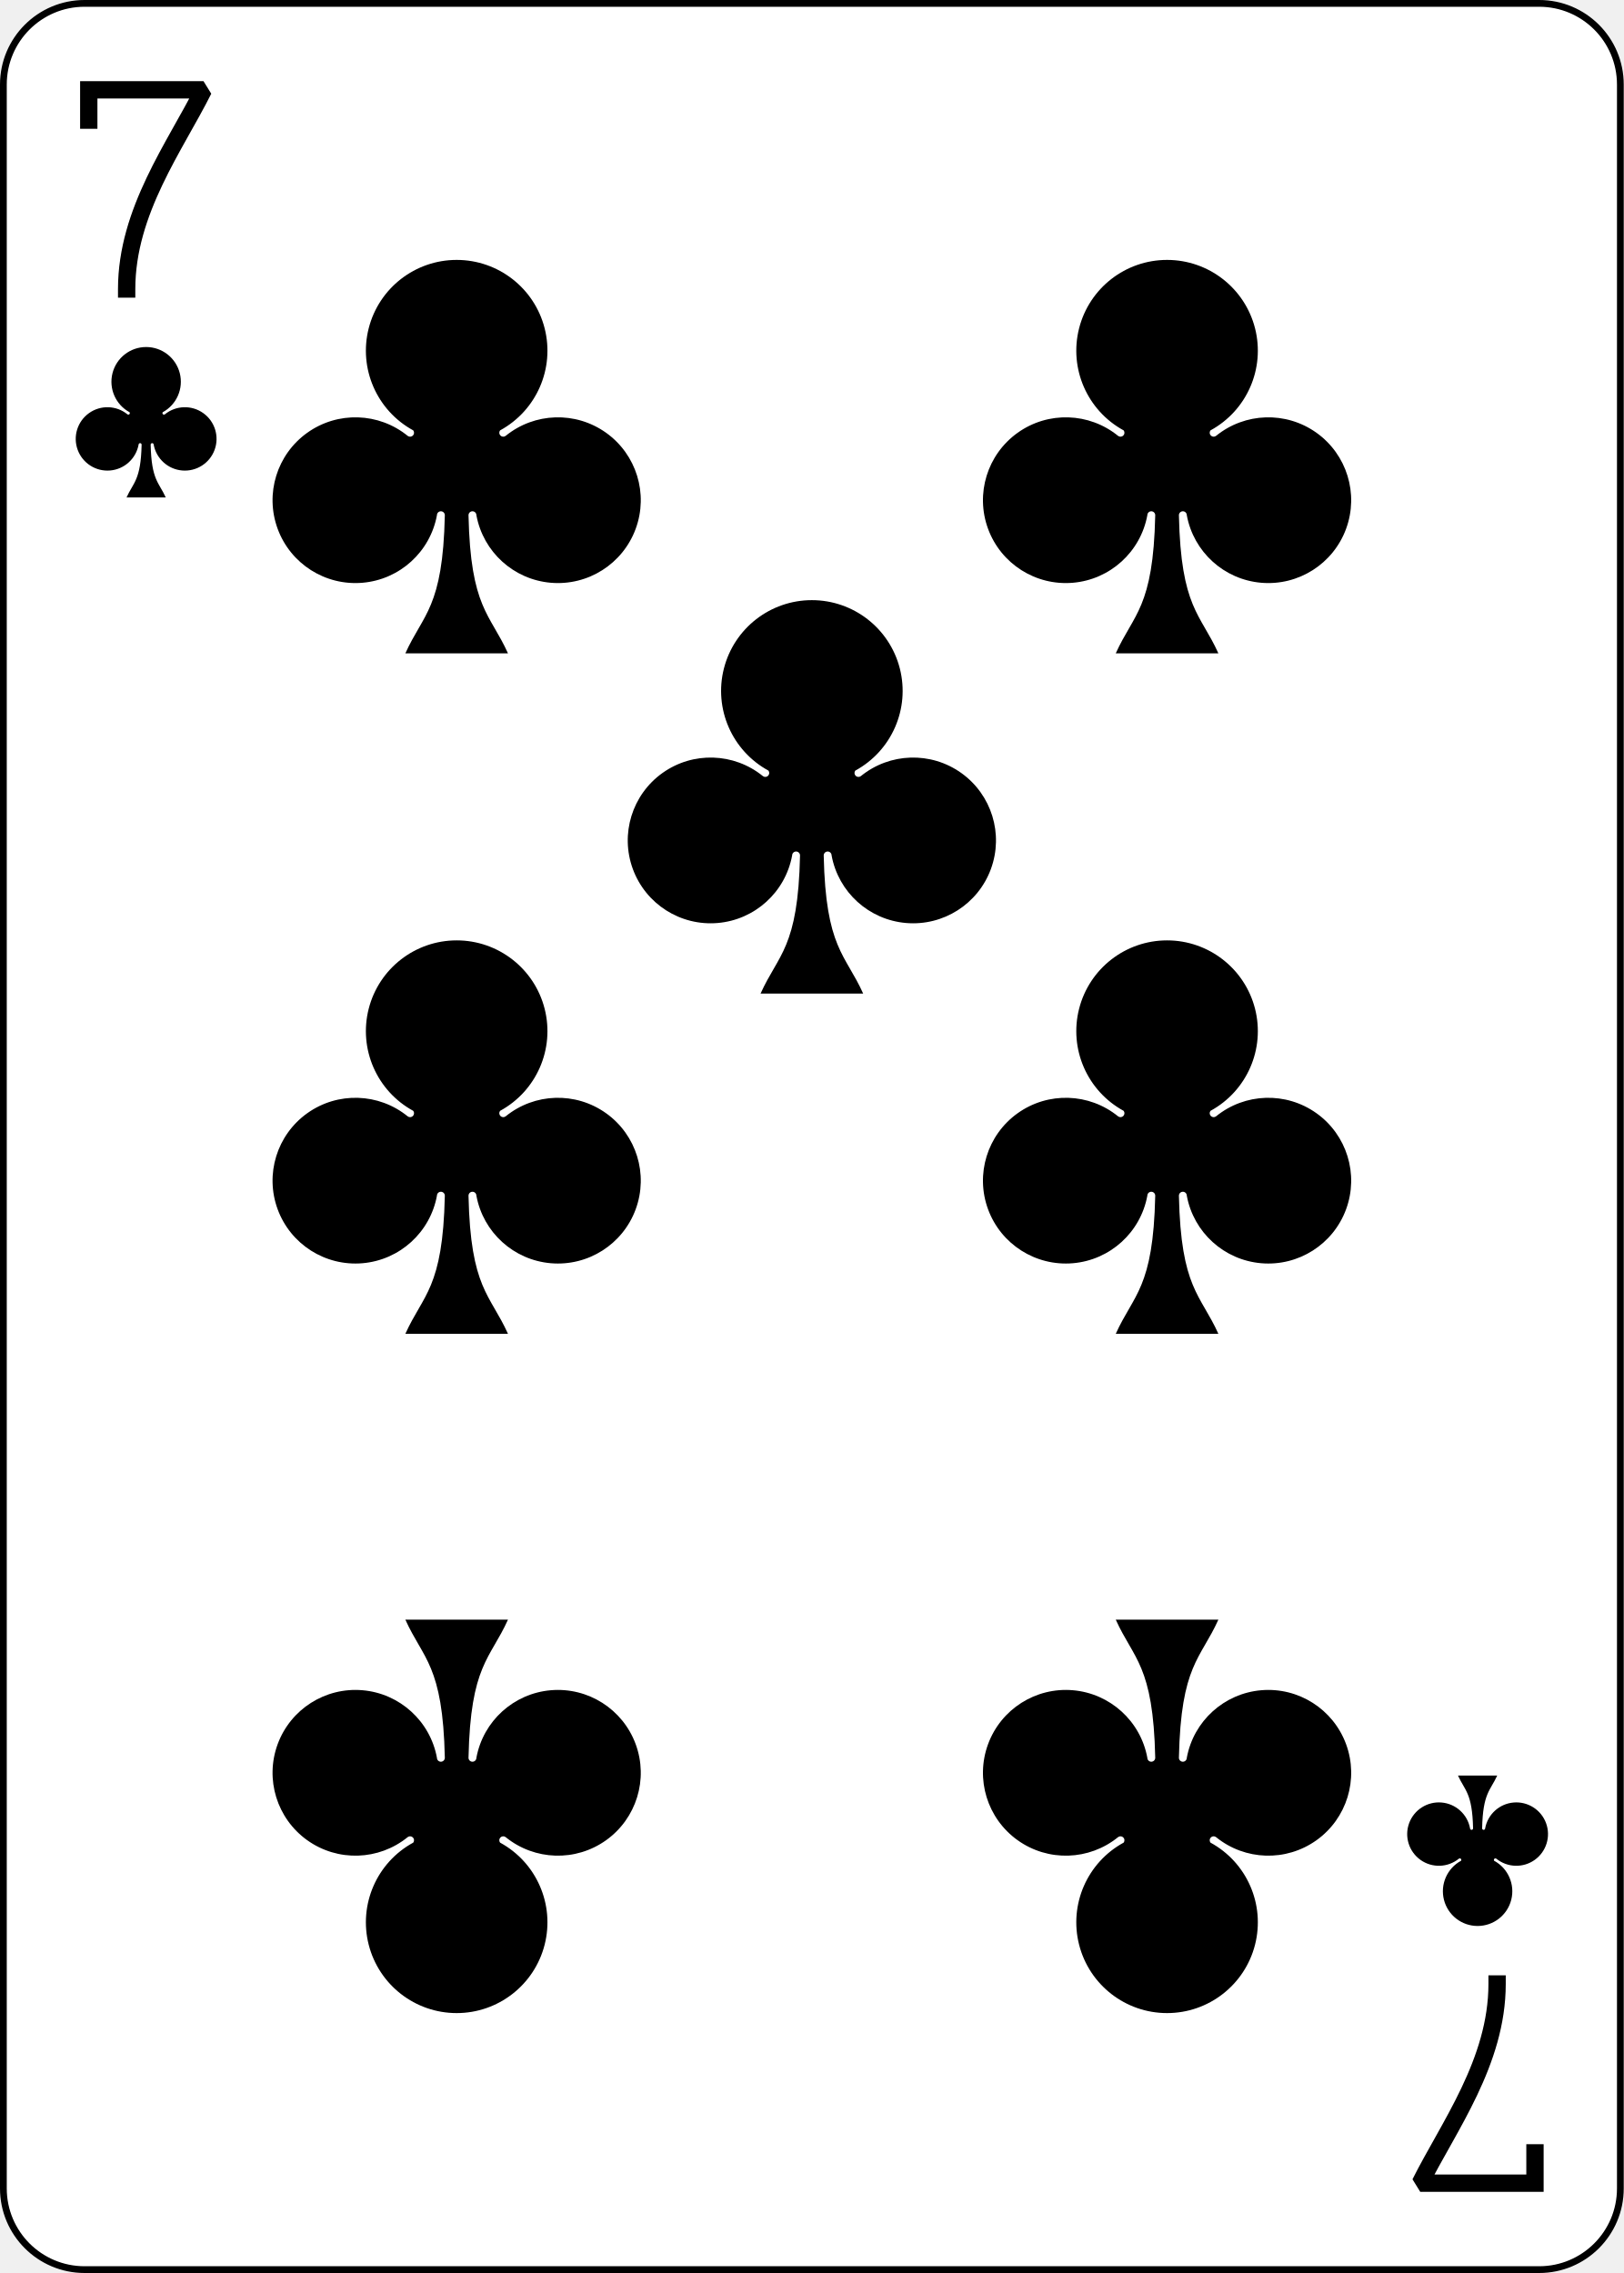
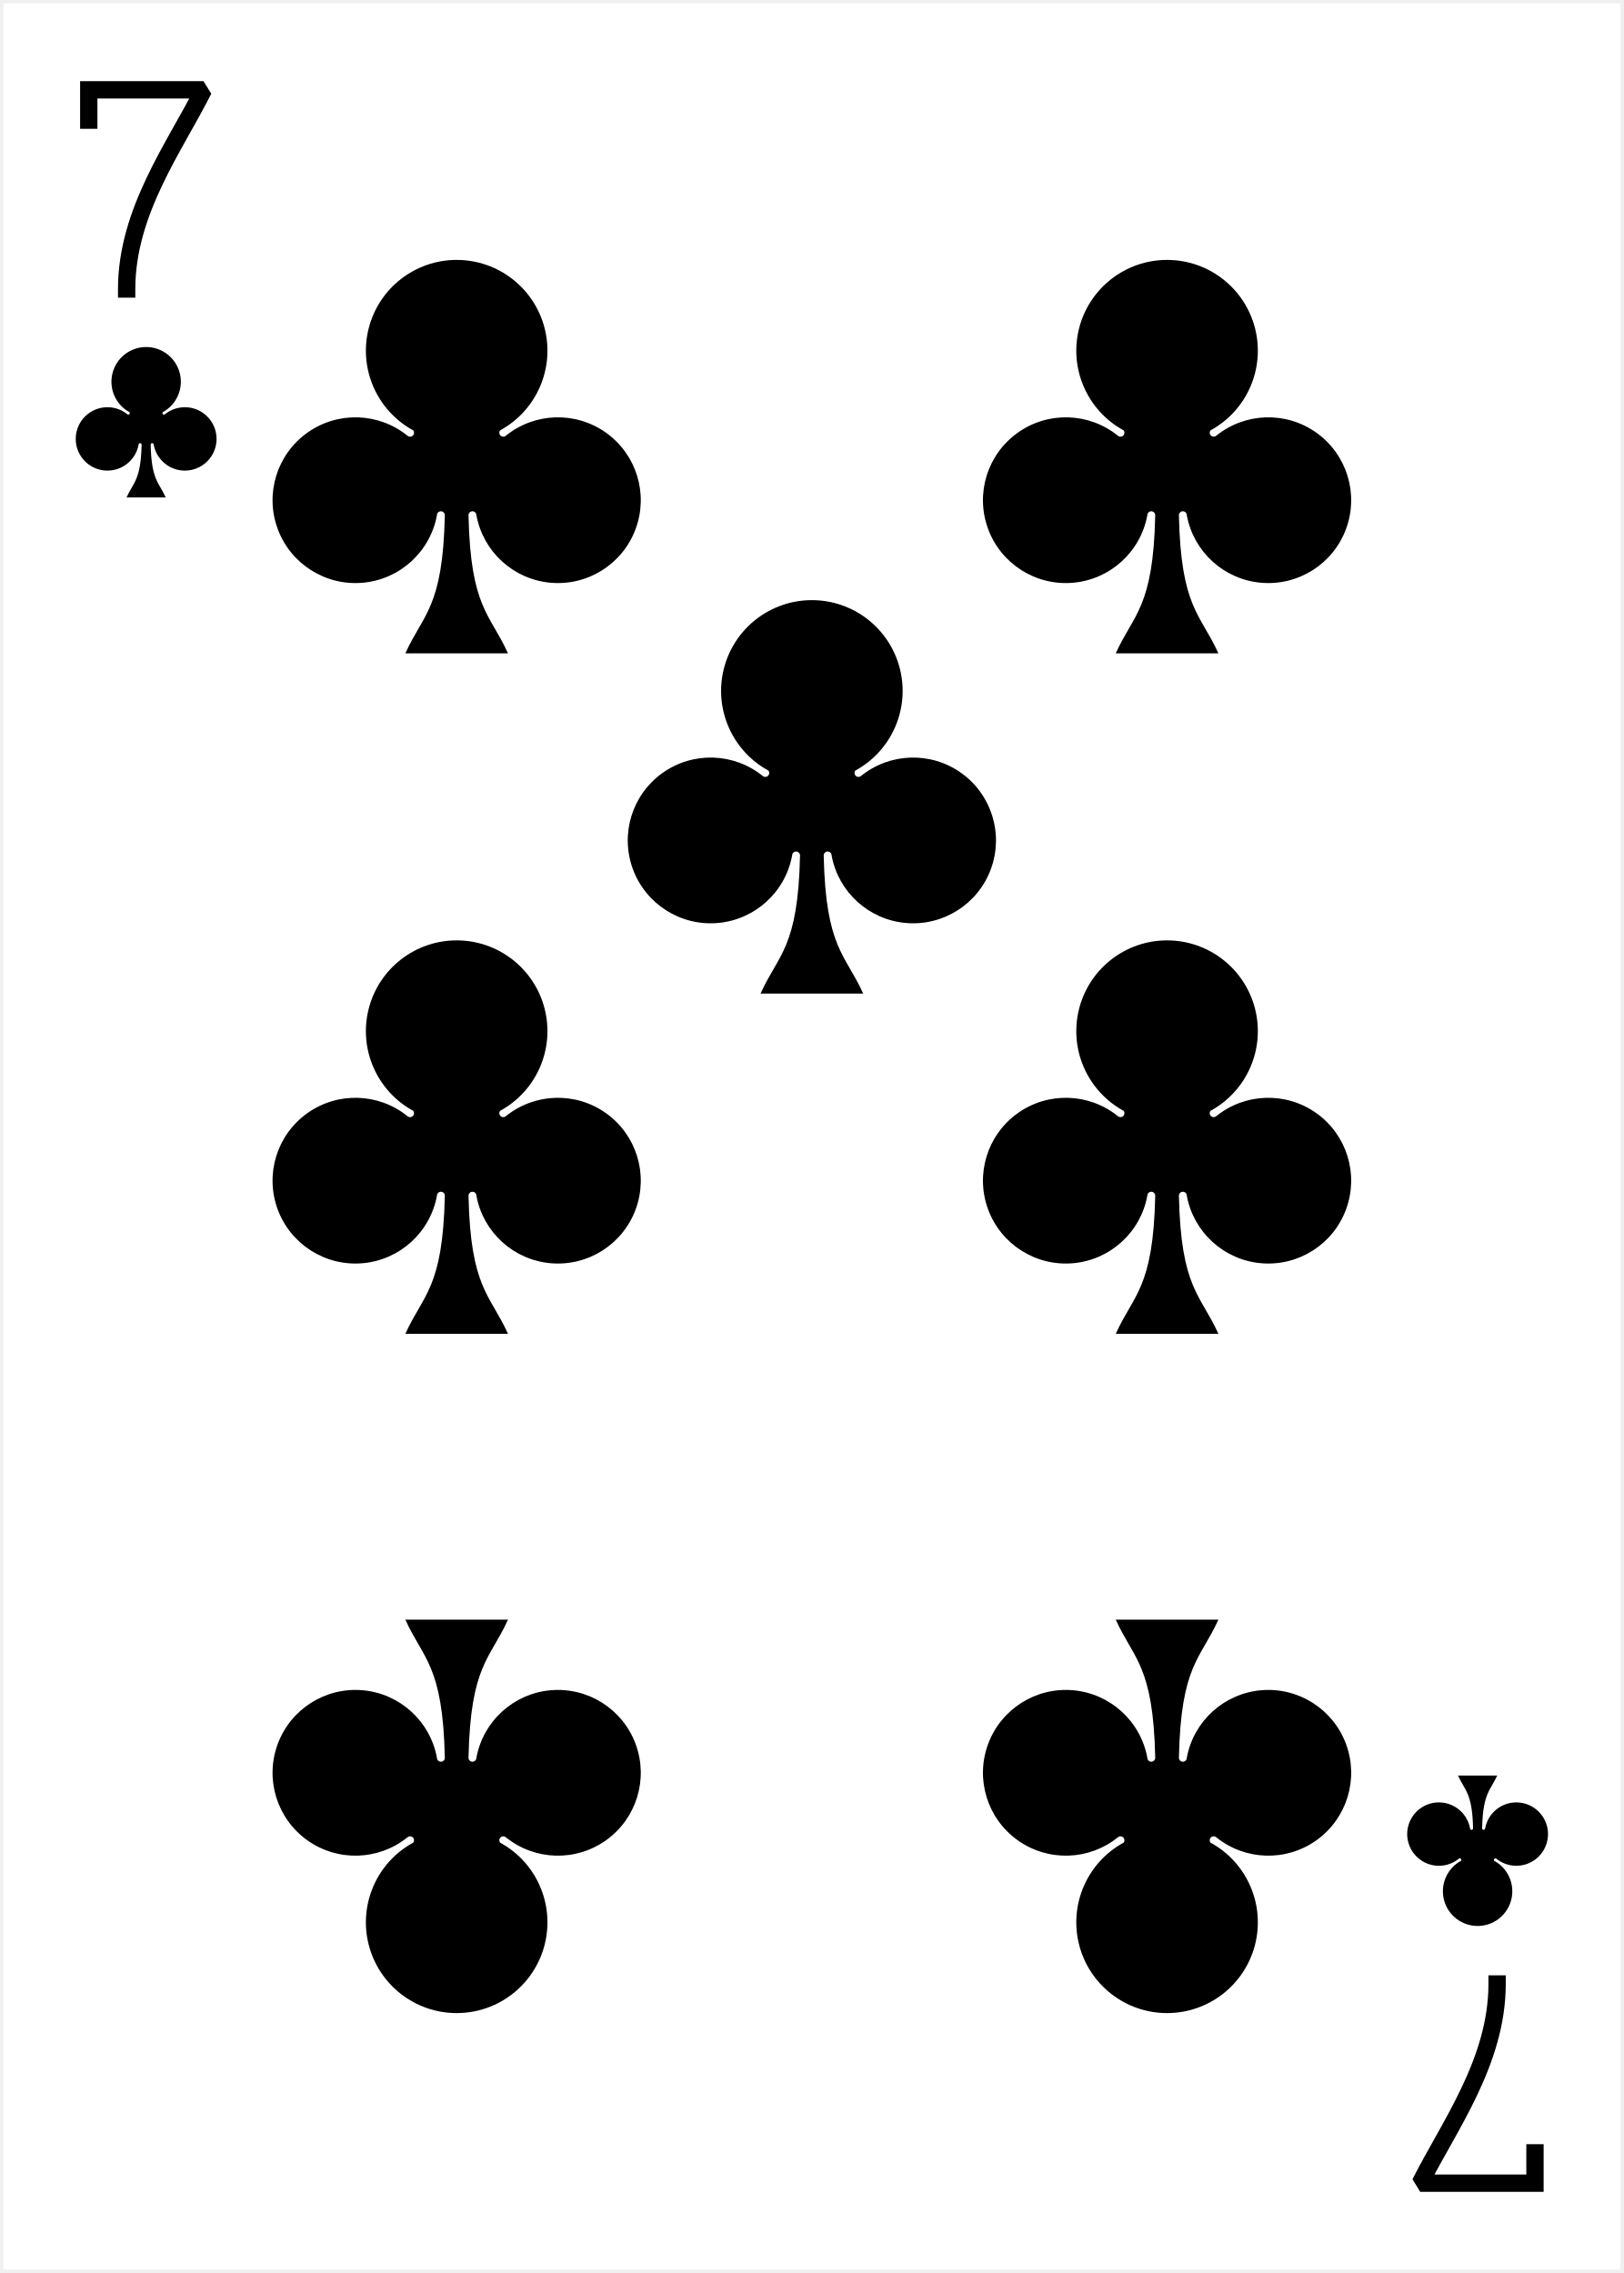
<svg xmlns="http://www.w3.org/2000/svg" xmlns:xlink="http://www.w3.org/1999/xlink" width="2.5in" height="3.5in" viewBox="-120 -168 240 336" preserveAspectRatio="none" class="card" face="7C">
  <symbol id="C7" viewBox="-500 -500 1000 1000" preserveAspectRatio="xMinYMid">
    <path d="M-265 -320L-265 -460L265 -460C135 -200 -90 100 -90 460" stroke="black" stroke-width="80" stroke-linecap="square" stroke-miterlimit="1.5" fill="none" />
  </symbol>
  <symbol id="C" viewBox="-600 -600 1200 1200" preserveAspectRatio="xMinYMid">
    <path d="M30 150C35 385 85 400 130 500L-130 500C-85 400 -35 385 -30 150A10 10 0 0 0 -50 150A210 210 0 1 1 -124 -51A10 10 0 0 0 -110 -65A230 230 0 1 1 110 -65A10 10 0 0 0 124 -51A210 210 0 1 1 50 150A10 10 0 0 0 30 150Z" fill="black" />
  </symbol>
-   <rect width="239" height="335" x="-119.5" y="-167.5" rx="12" ry="12" fill="white" stroke="black" />
+   <rect width="239" height="335" x="-119.5" y="-167.5" fill="white" />
  <use xlink:href="#C" height="70" width="70" x="-87.501" y="-35" />
  <use xlink:href="#C" height="70" width="70" x="17.501" y="-35" />
  <use xlink:href="#C" height="70" width="70" x="-35" y="-85.294" />
  <use xlink:href="#C7" height="32" width="32" x="-114.4" y="-156" />
  <use xlink:href="#C" height="26.769" width="26.769" x="-111.784" y="-119" />
  <use xlink:href="#C" height="70" width="70" x="-87.501" y="-135.588" />
  <use xlink:href="#C" height="70" width="70" x="17.501" y="-135.588" />
  <g transform="rotate(180)">
    <use xlink:href="#C7" height="32" width="32" x="-114.4" y="-156" />
    <use xlink:href="#C" height="26.769" width="26.769" x="-111.784" y="-119" />
    <use xlink:href="#C" height="70" width="70" x="-87.501" y="-135.588" />
    <use xlink:href="#C" height="70" width="70" x="17.501" y="-135.588" />
  </g>
</svg>
